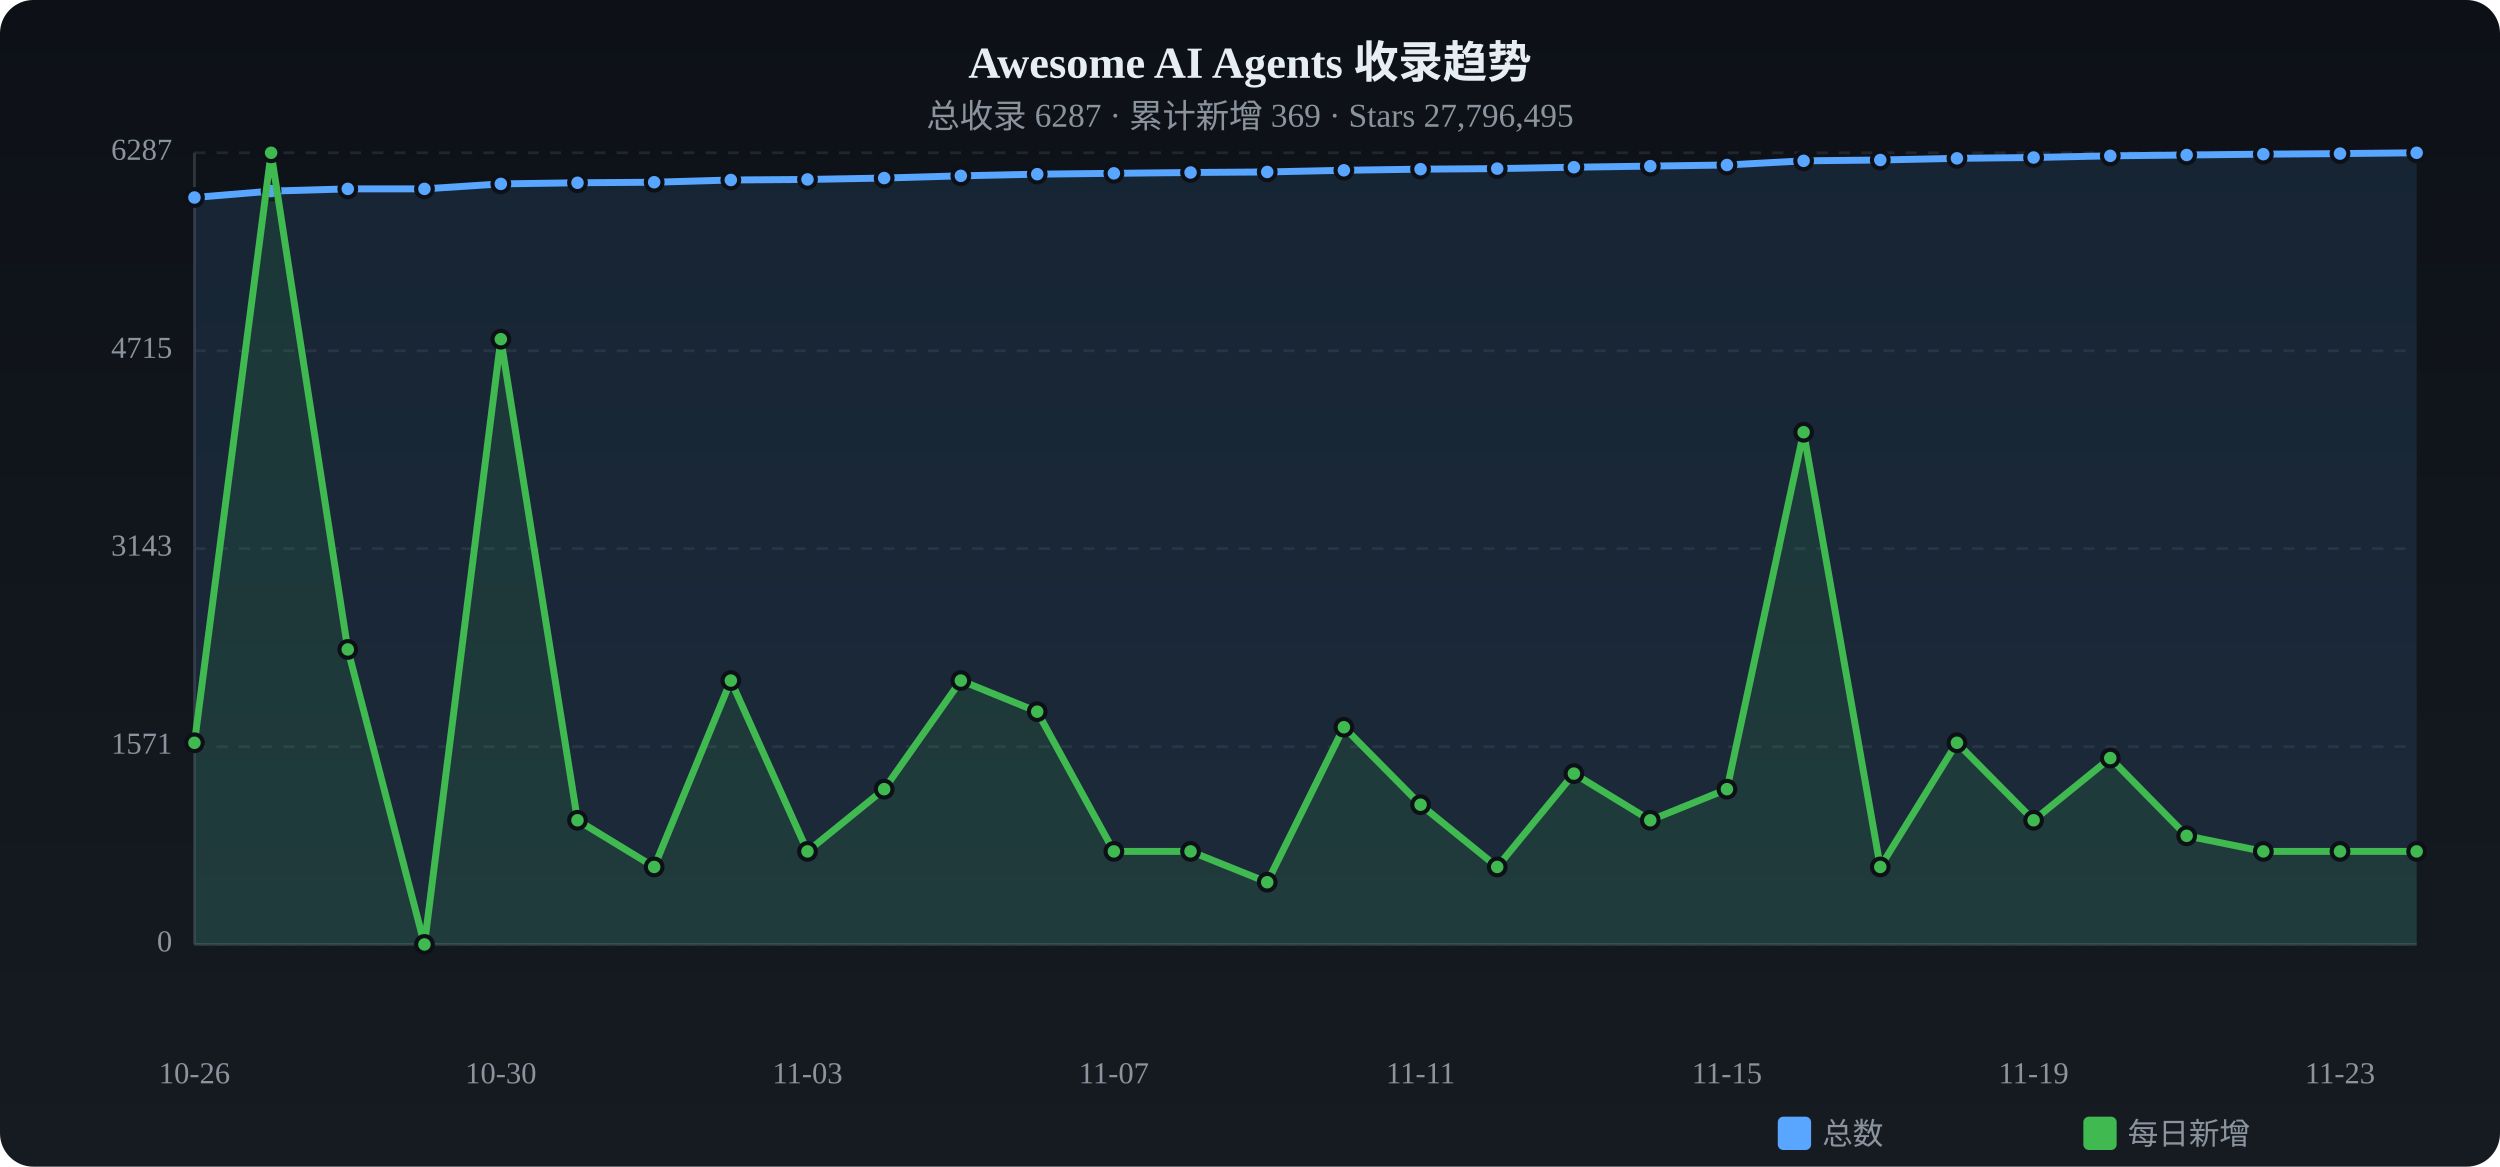
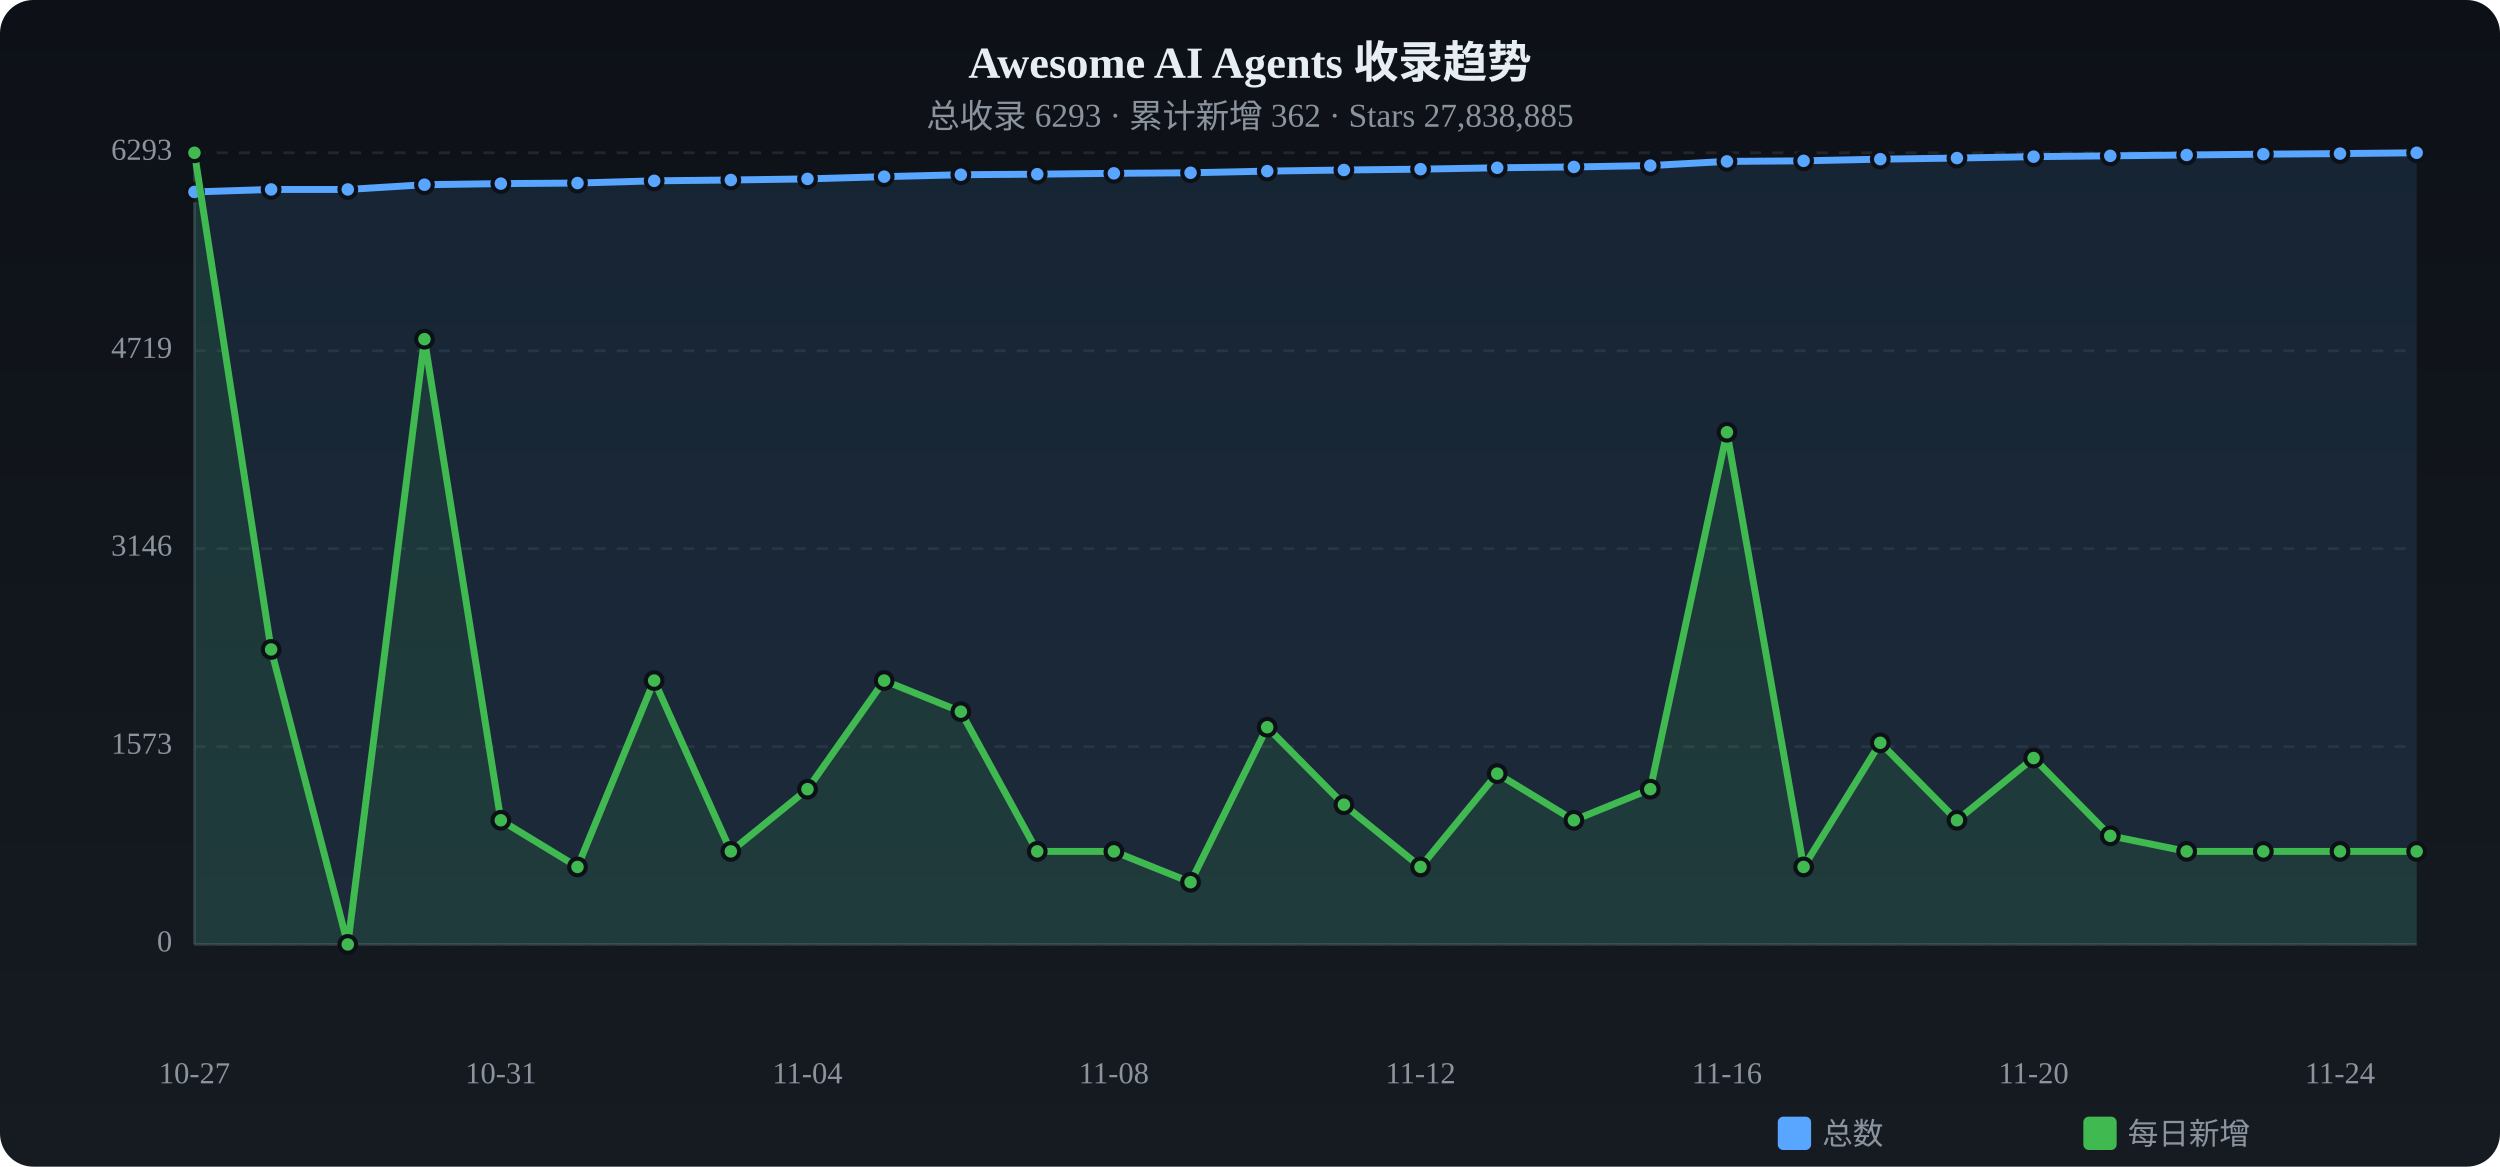
<svg xmlns="http://www.w3.org/2000/svg" viewBox="0 0 900 420" width="900" height="420">
  <defs>
    <linearGradient id="tbg" x1="0%" y1="0%" x2="0%" y2="100%">
      <stop offset="0%" stop-color="#0d1117" />
      <stop offset="100%" stop-color="#161b22" />
    </linearGradient>
  </defs>
  <rect width="900" height="420" rx="12" fill="url(#tbg)" />
  <text x="450.0" y="28" text-anchor="middle" fill="#e6edf3" font-size="16" font-weight="bold">Awesome AI Agents 收录趋势</text>
-   <text x="450.0" y="46" text-anchor="middle" fill="#8b949e" font-size="12">总收录 6287 · 累计新增 369 · Stars 27,796,495</text>
+   <text x="450.0" y="46" text-anchor="middle" fill="#8b949e" font-size="12">总收录 6293 · 累计新增 362 · Stars 27,838,885</text>
  <text x="62" y="340.0" text-anchor="end" fill="#8b949e" font-size="11" dominant-baseline="middle">0</text>
  <line x1="70" y1="340.0" x2="870" y2="340.0" stroke="#21262d" stroke-dasharray="4 4" />
-   <text x="62" y="268.8" text-anchor="end" fill="#8b949e" font-size="11" dominant-baseline="middle">1571</text>
+   <text x="62" y="268.8" text-anchor="end" fill="#8b949e" font-size="11" dominant-baseline="middle">1573</text>
  <line x1="70" y1="268.8" x2="870" y2="268.8" stroke="#21262d" stroke-dasharray="4 4" />
-   <text x="62" y="197.5" text-anchor="end" fill="#8b949e" font-size="11" dominant-baseline="middle">3143</text>
+   <text x="62" y="197.5" text-anchor="end" fill="#8b949e" font-size="11" dominant-baseline="middle">3146</text>
  <line x1="70" y1="197.5" x2="870" y2="197.5" stroke="#21262d" stroke-dasharray="4 4" />
-   <text x="62" y="126.3" text-anchor="end" fill="#8b949e" font-size="11" dominant-baseline="middle">4715</text>
+   <text x="62" y="126.3" text-anchor="end" fill="#8b949e" font-size="11" dominant-baseline="middle">4719</text>
  <line x1="70" y1="126.3" x2="870" y2="126.3" stroke="#21262d" stroke-dasharray="4 4" />
-   <text x="62" y="55.0" text-anchor="end" fill="#8b949e" font-size="11" dominant-baseline="middle">6287</text>
+   <text x="62" y="55.0" text-anchor="end" fill="#8b949e" font-size="11" dominant-baseline="middle">6293</text>
  <line x1="70" y1="55.0" x2="870" y2="55.0" stroke="#21262d" stroke-dasharray="4 4" />
  <line x1="70" y1="55" x2="70" y2="340" stroke="#30363d" />
  <line x1="70" y1="340" x2="870" y2="340" stroke="#30363d" />
-   <path d="M70.0,71.1 L97.6,68.8 L125.2,68.0 L152.8,68.0 L180.3,66.2 L207.9,65.8 L235.5,65.6 L263.1,64.8 L290.7,64.6 L318.3,64.1 L345.9,63.3 L373.4,62.7 L401.0,62.4 L428.6,62.1 L456.2,61.9 L483.8,61.3 L511.4,60.9 L539.0,60.7 L566.6,60.2 L594.1,59.8 L621.7,59.4 L649.3,57.9 L676.9,57.6 L704.5,57.0 L732.1,56.7 L759.7,56.1 L787.2,55.8 L814.8,55.5 L842.4,55.3 L870.0,55.0 L870.0,340 L70.0,340 Z" fill="#58a6ff" opacity="0.12" />
-   <polyline points="70.0,71.1 97.6,68.8 125.2,68.0 152.8,68.0 180.3,66.2 207.9,65.8 235.5,65.6 263.1,64.8 290.7,64.6 318.3,64.1 345.9,63.3 373.4,62.7 401.0,62.4 428.6,62.1 456.2,61.9 483.8,61.3 511.4,60.9 539.0,60.7 566.6,60.2 594.1,59.8 621.7,59.4 649.3,57.9 676.9,57.6 704.5,57.0 732.1,56.7 759.7,56.1 787.2,55.8 814.8,55.5 842.4,55.3 870.0,55.0" fill="none" stroke="#58a6ff" stroke-width="2.5" stroke-linecap="round" stroke-linejoin="round" />
-   <circle cx="70.0" cy="71.1" r="3" fill="#58a6ff" stroke="#0d1117" stroke-width="1.5" />
-   <circle cx="97.6" cy="68.8" r="3" fill="#58a6ff" stroke="#0d1117" stroke-width="1.5" />
-   <circle cx="125.2" cy="68.0" r="3" fill="#58a6ff" stroke="#0d1117" stroke-width="1.5" />
-   <circle cx="152.8" cy="68.0" r="3" fill="#58a6ff" stroke="#0d1117" stroke-width="1.5" />
-   <circle cx="180.3" cy="66.2" r="3" fill="#58a6ff" stroke="#0d1117" stroke-width="1.5" />
-   <circle cx="207.9" cy="65.8" r="3" fill="#58a6ff" stroke="#0d1117" stroke-width="1.5" />
-   <circle cx="235.5" cy="65.6" r="3" fill="#58a6ff" stroke="#0d1117" stroke-width="1.5" />
+   <path d="M70.0,69.1 L97.6,68.2 L125.2,68.2 L152.8,66.5 L180.3,66.1 L207.9,65.9 L235.5,65.1 L263.1,64.8 L290.7,64.4 L318.3,63.6 L345.9,62.9 L373.4,62.7 L401.0,62.4 L428.6,62.2 L456.2,61.6 L483.8,61.2 L511.4,60.9 L539.0,60.4 L566.6,60.1 L594.1,59.6 L621.7,58.1 L649.3,57.9 L676.9,57.3 L704.5,56.9 L732.1,56.4 L759.7,56.1 L787.2,55.8 L814.8,55.5 L842.4,55.3 L870.0,55.0 L870.0,340 L70.0,340 Z" fill="#58a6ff" opacity="0.12" />
+   <polyline points="70.0,69.1 97.6,68.2 125.2,68.2 152.8,66.5 180.3,66.1 207.9,65.9 235.5,65.1 263.1,64.8 290.7,64.4 318.3,63.6 345.9,62.9 373.4,62.7 401.0,62.4 428.6,62.2 456.2,61.6 483.8,61.2 511.4,60.9 539.0,60.4 566.6,60.1 594.1,59.6 621.7,58.1 649.3,57.9 676.9,57.3 704.5,56.9 732.1,56.4 759.7,56.1 787.2,55.8 814.8,55.5 842.4,55.3 870.0,55.0" fill="none" stroke="#58a6ff" stroke-width="2.5" stroke-linecap="round" stroke-linejoin="round" />
+   <circle cx="70.0" cy="69.1" r="3" fill="#58a6ff" stroke="#0d1117" stroke-width="1.5" />
+   <circle cx="97.6" cy="68.2" r="3" fill="#58a6ff" stroke="#0d1117" stroke-width="1.5" />
+   <circle cx="125.2" cy="68.2" r="3" fill="#58a6ff" stroke="#0d1117" stroke-width="1.5" />
+   <circle cx="152.8" cy="66.5" r="3" fill="#58a6ff" stroke="#0d1117" stroke-width="1.5" />
+   <circle cx="180.3" cy="66.1" r="3" fill="#58a6ff" stroke="#0d1117" stroke-width="1.5" />
+   <circle cx="207.9" cy="65.9" r="3" fill="#58a6ff" stroke="#0d1117" stroke-width="1.5" />
+   <circle cx="235.5" cy="65.1" r="3" fill="#58a6ff" stroke="#0d1117" stroke-width="1.5" />
  <circle cx="263.1" cy="64.8" r="3" fill="#58a6ff" stroke="#0d1117" stroke-width="1.5" />
-   <circle cx="290.7" cy="64.6" r="3" fill="#58a6ff" stroke="#0d1117" stroke-width="1.5" />
-   <circle cx="318.3" cy="64.1" r="3" fill="#58a6ff" stroke="#0d1117" stroke-width="1.5" />
-   <circle cx="345.9" cy="63.3" r="3" fill="#58a6ff" stroke="#0d1117" stroke-width="1.5" />
+   <circle cx="290.7" cy="64.4" r="3" fill="#58a6ff" stroke="#0d1117" stroke-width="1.5" />
+   <circle cx="318.3" cy="63.6" r="3" fill="#58a6ff" stroke="#0d1117" stroke-width="1.5" />
+   <circle cx="345.9" cy="62.9" r="3" fill="#58a6ff" stroke="#0d1117" stroke-width="1.5" />
  <circle cx="373.4" cy="62.7" r="3" fill="#58a6ff" stroke="#0d1117" stroke-width="1.5" />
  <circle cx="401.0" cy="62.4" r="3" fill="#58a6ff" stroke="#0d1117" stroke-width="1.5" />
-   <circle cx="428.6" cy="62.1" r="3" fill="#58a6ff" stroke="#0d1117" stroke-width="1.5" />
-   <circle cx="456.2" cy="61.9" r="3" fill="#58a6ff" stroke="#0d1117" stroke-width="1.5" />
-   <circle cx="483.8" cy="61.3" r="3" fill="#58a6ff" stroke="#0d1117" stroke-width="1.5" />
+   <circle cx="428.6" cy="62.2" r="3" fill="#58a6ff" stroke="#0d1117" stroke-width="1.5" />
+   <circle cx="456.2" cy="61.6" r="3" fill="#58a6ff" stroke="#0d1117" stroke-width="1.5" />
+   <circle cx="483.8" cy="61.2" r="3" fill="#58a6ff" stroke="#0d1117" stroke-width="1.5" />
  <circle cx="511.4" cy="60.9" r="3" fill="#58a6ff" stroke="#0d1117" stroke-width="1.5" />
-   <circle cx="539.0" cy="60.7" r="3" fill="#58a6ff" stroke="#0d1117" stroke-width="1.5" />
-   <circle cx="566.6" cy="60.2" r="3" fill="#58a6ff" stroke="#0d1117" stroke-width="1.5" />
-   <circle cx="594.1" cy="59.8" r="3" fill="#58a6ff" stroke="#0d1117" stroke-width="1.5" />
-   <circle cx="621.7" cy="59.4" r="3" fill="#58a6ff" stroke="#0d1117" stroke-width="1.5" />
+   <circle cx="539.0" cy="60.4" r="3" fill="#58a6ff" stroke="#0d1117" stroke-width="1.5" />
+   <circle cx="566.6" cy="60.1" r="3" fill="#58a6ff" stroke="#0d1117" stroke-width="1.5" />
+   <circle cx="594.1" cy="59.6" r="3" fill="#58a6ff" stroke="#0d1117" stroke-width="1.5" />
+   <circle cx="621.7" cy="58.1" r="3" fill="#58a6ff" stroke="#0d1117" stroke-width="1.5" />
  <circle cx="649.3" cy="57.9" r="3" fill="#58a6ff" stroke="#0d1117" stroke-width="1.5" />
-   <circle cx="676.9" cy="57.6" r="3" fill="#58a6ff" stroke="#0d1117" stroke-width="1.5" />
-   <circle cx="704.5" cy="57.0" r="3" fill="#58a6ff" stroke="#0d1117" stroke-width="1.5" />
-   <circle cx="732.1" cy="56.7" r="3" fill="#58a6ff" stroke="#0d1117" stroke-width="1.5" />
+   <circle cx="676.9" cy="57.3" r="3" fill="#58a6ff" stroke="#0d1117" stroke-width="1.5" />
+   <circle cx="704.5" cy="56.9" r="3" fill="#58a6ff" stroke="#0d1117" stroke-width="1.5" />
+   <circle cx="732.1" cy="56.4" r="3" fill="#58a6ff" stroke="#0d1117" stroke-width="1.5" />
  <circle cx="759.7" cy="56.1" r="3" fill="#58a6ff" stroke="#0d1117" stroke-width="1.5" />
  <circle cx="787.2" cy="55.8" r="3" fill="#58a6ff" stroke="#0d1117" stroke-width="1.5" />
  <circle cx="814.8" cy="55.5" r="3" fill="#58a6ff" stroke="#0d1117" stroke-width="1.5" />
  <circle cx="842.4" cy="55.3" r="3" fill="#58a6ff" stroke="#0d1117" stroke-width="1.5" />
  <circle cx="870.0" cy="55.0" r="3" fill="#58a6ff" stroke="#0d1117" stroke-width="1.5" />
-   <path d="M70.0,267.4 L97.6,55.0 L125.2,233.8 L152.8,340.0 L180.3,122.1 L207.9,295.3 L235.5,312.1 L263.1,245.0 L290.7,306.5 L318.3,284.1 L345.9,245.0 L373.4,256.2 L401.0,306.5 L428.6,306.5 L456.2,317.6 L483.8,261.8 L511.4,289.7 L539.0,312.1 L566.6,278.5 L594.1,295.3 L621.7,284.1 L649.3,155.6 L676.9,312.1 L704.5,267.4 L732.1,295.3 L759.7,272.9 L787.2,300.9 L814.8,306.5 L842.4,306.5 L870.0,306.5 L870.0,340 L70.0,340 Z" fill="#3fb950" opacity="0.12" />
-   <polyline points="70.0,267.4 97.6,55.0 125.2,233.8 152.8,340.0 180.3,122.1 207.9,295.3 235.5,312.1 263.1,245.0 290.7,306.5 318.3,284.1 345.9,245.0 373.4,256.2 401.0,306.5 428.6,306.5 456.2,317.6 483.8,261.8 511.4,289.7 539.0,312.1 566.6,278.5 594.1,295.3 621.7,284.1 649.3,155.6 676.9,312.1 704.5,267.4 732.1,295.3 759.7,272.9 787.2,300.9 814.8,306.5 842.4,306.5 870.0,306.5" fill="none" stroke="#3fb950" stroke-width="2.5" stroke-linecap="round" stroke-linejoin="round" />
-   <circle cx="70.0" cy="267.4" r="3" fill="#3fb950" stroke="#0d1117" stroke-width="1.5" />
-   <circle cx="97.6" cy="55.0" r="3" fill="#3fb950" stroke="#0d1117" stroke-width="1.5" />
-   <circle cx="125.2" cy="233.8" r="3" fill="#3fb950" stroke="#0d1117" stroke-width="1.5" />
-   <circle cx="152.8" cy="340.0" r="3" fill="#3fb950" stroke="#0d1117" stroke-width="1.5" />
-   <circle cx="180.3" cy="122.1" r="3" fill="#3fb950" stroke="#0d1117" stroke-width="1.5" />
-   <circle cx="207.9" cy="295.3" r="3" fill="#3fb950" stroke="#0d1117" stroke-width="1.5" />
-   <circle cx="235.5" cy="312.1" r="3" fill="#3fb950" stroke="#0d1117" stroke-width="1.5" />
-   <circle cx="263.1" cy="245.0" r="3" fill="#3fb950" stroke="#0d1117" stroke-width="1.5" />
-   <circle cx="290.7" cy="306.5" r="3" fill="#3fb950" stroke="#0d1117" stroke-width="1.5" />
-   <circle cx="318.3" cy="284.1" r="3" fill="#3fb950" stroke="#0d1117" stroke-width="1.5" />
-   <circle cx="345.9" cy="245.0" r="3" fill="#3fb950" stroke="#0d1117" stroke-width="1.5" />
-   <circle cx="373.4" cy="256.2" r="3" fill="#3fb950" stroke="#0d1117" stroke-width="1.5" />
+   <path d="M70.0,55.0 L97.6,233.8 L125.2,340.0 L152.8,122.1 L180.3,295.3 L207.9,312.1 L235.5,245.0 L263.1,306.5 L290.7,284.1 L318.3,245.0 L345.9,256.2 L373.4,306.5 L401.0,306.5 L428.6,317.6 L456.2,261.8 L483.8,289.7 L511.4,312.1 L539.0,278.5 L566.6,295.3 L594.1,284.1 L621.7,155.6 L649.3,312.1 L676.9,267.4 L704.5,295.3 L732.1,272.9 L759.7,300.9 L787.2,306.5 L814.8,306.5 L842.4,306.5 L870.0,306.5 L870.0,340 L70.0,340 Z" fill="#3fb950" opacity="0.12" />
+   <polyline points="70.0,55.0 97.6,233.8 125.2,340.0 152.8,122.1 180.3,295.3 207.9,312.1 235.5,245.0 263.1,306.5 290.7,284.1 318.3,245.0 345.9,256.2 373.4,306.5 401.0,306.5 428.6,317.6 456.2,261.8 483.8,289.7 511.4,312.1 539.0,278.5 566.6,295.3 594.1,284.1 621.7,155.6 649.3,312.1 676.9,267.4 704.5,295.3 732.1,272.9 759.7,300.9 787.2,306.5 814.8,306.5 842.4,306.5 870.0,306.5" fill="none" stroke="#3fb950" stroke-width="2.5" stroke-linecap="round" stroke-linejoin="round" />
+   <circle cx="70.0" cy="55.0" r="3" fill="#3fb950" stroke="#0d1117" stroke-width="1.5" />
+   <circle cx="97.6" cy="233.8" r="3" fill="#3fb950" stroke="#0d1117" stroke-width="1.5" />
+   <circle cx="125.2" cy="340.0" r="3" fill="#3fb950" stroke="#0d1117" stroke-width="1.5" />
+   <circle cx="152.8" cy="122.1" r="3" fill="#3fb950" stroke="#0d1117" stroke-width="1.5" />
+   <circle cx="180.3" cy="295.3" r="3" fill="#3fb950" stroke="#0d1117" stroke-width="1.5" />
+   <circle cx="207.9" cy="312.1" r="3" fill="#3fb950" stroke="#0d1117" stroke-width="1.5" />
+   <circle cx="235.5" cy="245.0" r="3" fill="#3fb950" stroke="#0d1117" stroke-width="1.5" />
+   <circle cx="263.1" cy="306.5" r="3" fill="#3fb950" stroke="#0d1117" stroke-width="1.5" />
+   <circle cx="290.7" cy="284.1" r="3" fill="#3fb950" stroke="#0d1117" stroke-width="1.5" />
+   <circle cx="318.3" cy="245.0" r="3" fill="#3fb950" stroke="#0d1117" stroke-width="1.5" />
+   <circle cx="345.9" cy="256.2" r="3" fill="#3fb950" stroke="#0d1117" stroke-width="1.5" />
+   <circle cx="373.4" cy="306.5" r="3" fill="#3fb950" stroke="#0d1117" stroke-width="1.5" />
  <circle cx="401.0" cy="306.5" r="3" fill="#3fb950" stroke="#0d1117" stroke-width="1.5" />
-   <circle cx="428.6" cy="306.5" r="3" fill="#3fb950" stroke="#0d1117" stroke-width="1.5" />
-   <circle cx="456.2" cy="317.6" r="3" fill="#3fb950" stroke="#0d1117" stroke-width="1.5" />
-   <circle cx="483.8" cy="261.8" r="3" fill="#3fb950" stroke="#0d1117" stroke-width="1.5" />
-   <circle cx="511.4" cy="289.7" r="3" fill="#3fb950" stroke="#0d1117" stroke-width="1.5" />
-   <circle cx="539.0" cy="312.1" r="3" fill="#3fb950" stroke="#0d1117" stroke-width="1.5" />
-   <circle cx="566.6" cy="278.5" r="3" fill="#3fb950" stroke="#0d1117" stroke-width="1.5" />
-   <circle cx="594.1" cy="295.3" r="3" fill="#3fb950" stroke="#0d1117" stroke-width="1.5" />
-   <circle cx="621.7" cy="284.1" r="3" fill="#3fb950" stroke="#0d1117" stroke-width="1.5" />
-   <circle cx="649.3" cy="155.6" r="3" fill="#3fb950" stroke="#0d1117" stroke-width="1.5" />
-   <circle cx="676.9" cy="312.1" r="3" fill="#3fb950" stroke="#0d1117" stroke-width="1.5" />
-   <circle cx="704.5" cy="267.4" r="3" fill="#3fb950" stroke="#0d1117" stroke-width="1.5" />
-   <circle cx="732.1" cy="295.3" r="3" fill="#3fb950" stroke="#0d1117" stroke-width="1.5" />
-   <circle cx="759.7" cy="272.9" r="3" fill="#3fb950" stroke="#0d1117" stroke-width="1.5" />
-   <circle cx="787.2" cy="300.9" r="3" fill="#3fb950" stroke="#0d1117" stroke-width="1.5" />
+   <circle cx="428.6" cy="317.6" r="3" fill="#3fb950" stroke="#0d1117" stroke-width="1.5" />
+   <circle cx="456.2" cy="261.8" r="3" fill="#3fb950" stroke="#0d1117" stroke-width="1.5" />
+   <circle cx="483.8" cy="289.7" r="3" fill="#3fb950" stroke="#0d1117" stroke-width="1.5" />
+   <circle cx="511.4" cy="312.1" r="3" fill="#3fb950" stroke="#0d1117" stroke-width="1.5" />
+   <circle cx="539.0" cy="278.5" r="3" fill="#3fb950" stroke="#0d1117" stroke-width="1.5" />
+   <circle cx="566.6" cy="295.3" r="3" fill="#3fb950" stroke="#0d1117" stroke-width="1.5" />
+   <circle cx="594.1" cy="284.1" r="3" fill="#3fb950" stroke="#0d1117" stroke-width="1.5" />
+   <circle cx="621.7" cy="155.6" r="3" fill="#3fb950" stroke="#0d1117" stroke-width="1.5" />
+   <circle cx="649.3" cy="312.1" r="3" fill="#3fb950" stroke="#0d1117" stroke-width="1.5" />
+   <circle cx="676.9" cy="267.4" r="3" fill="#3fb950" stroke="#0d1117" stroke-width="1.5" />
+   <circle cx="704.5" cy="295.3" r="3" fill="#3fb950" stroke="#0d1117" stroke-width="1.5" />
+   <circle cx="732.1" cy="272.9" r="3" fill="#3fb950" stroke="#0d1117" stroke-width="1.5" />
+   <circle cx="759.7" cy="300.9" r="3" fill="#3fb950" stroke="#0d1117" stroke-width="1.5" />
+   <circle cx="787.2" cy="306.5" r="3" fill="#3fb950" stroke="#0d1117" stroke-width="1.5" />
  <circle cx="814.8" cy="306.5" r="3" fill="#3fb950" stroke="#0d1117" stroke-width="1.5" />
  <circle cx="842.4" cy="306.5" r="3" fill="#3fb950" stroke="#0d1117" stroke-width="1.5" />
  <circle cx="870.0" cy="306.5" r="3" fill="#3fb950" stroke="#0d1117" stroke-width="1.5" />
-   <text x="70.0" y="390" text-anchor="middle" fill="#8b949e" font-size="11">10-26</text>
-   <text x="180.3" y="390" text-anchor="middle" fill="#8b949e" font-size="11">10-30</text>
-   <text x="290.7" y="390" text-anchor="middle" fill="#8b949e" font-size="11">11-03</text>
-   <text x="401.0" y="390" text-anchor="middle" fill="#8b949e" font-size="11">11-07</text>
-   <text x="511.4" y="390" text-anchor="middle" fill="#8b949e" font-size="11">11-11</text>
-   <text x="621.7" y="390" text-anchor="middle" fill="#8b949e" font-size="11">11-15</text>
-   <text x="732.1" y="390" text-anchor="middle" fill="#8b949e" font-size="11">11-19</text>
-   <text x="842.4" y="390" text-anchor="middle" fill="#8b949e" font-size="11">11-23</text>
+   <text x="70.0" y="390" text-anchor="middle" fill="#8b949e" font-size="11">10-27</text>
+   <text x="180.3" y="390" text-anchor="middle" fill="#8b949e" font-size="11">10-31</text>
+   <text x="290.7" y="390" text-anchor="middle" fill="#8b949e" font-size="11">11-04</text>
+   <text x="401.0" y="390" text-anchor="middle" fill="#8b949e" font-size="11">11-08</text>
+   <text x="511.4" y="390" text-anchor="middle" fill="#8b949e" font-size="11">11-12</text>
+   <text x="621.7" y="390" text-anchor="middle" fill="#8b949e" font-size="11">11-16</text>
+   <text x="732.1" y="390" text-anchor="middle" fill="#8b949e" font-size="11">11-20</text>
+   <text x="842.4" y="390" text-anchor="middle" fill="#8b949e" font-size="11">11-24</text>
  <rect x="640" y="402" width="12" height="12" rx="2" fill="#58a6ff" />
  <text x="656" y="412" fill="#8b949e" font-size="11">总数</text>
  <rect x="750" y="402" width="12" height="12" rx="2" fill="#3fb950" />
  <text x="766" y="412" fill="#8b949e" font-size="11">每日新增</text>
</svg>
